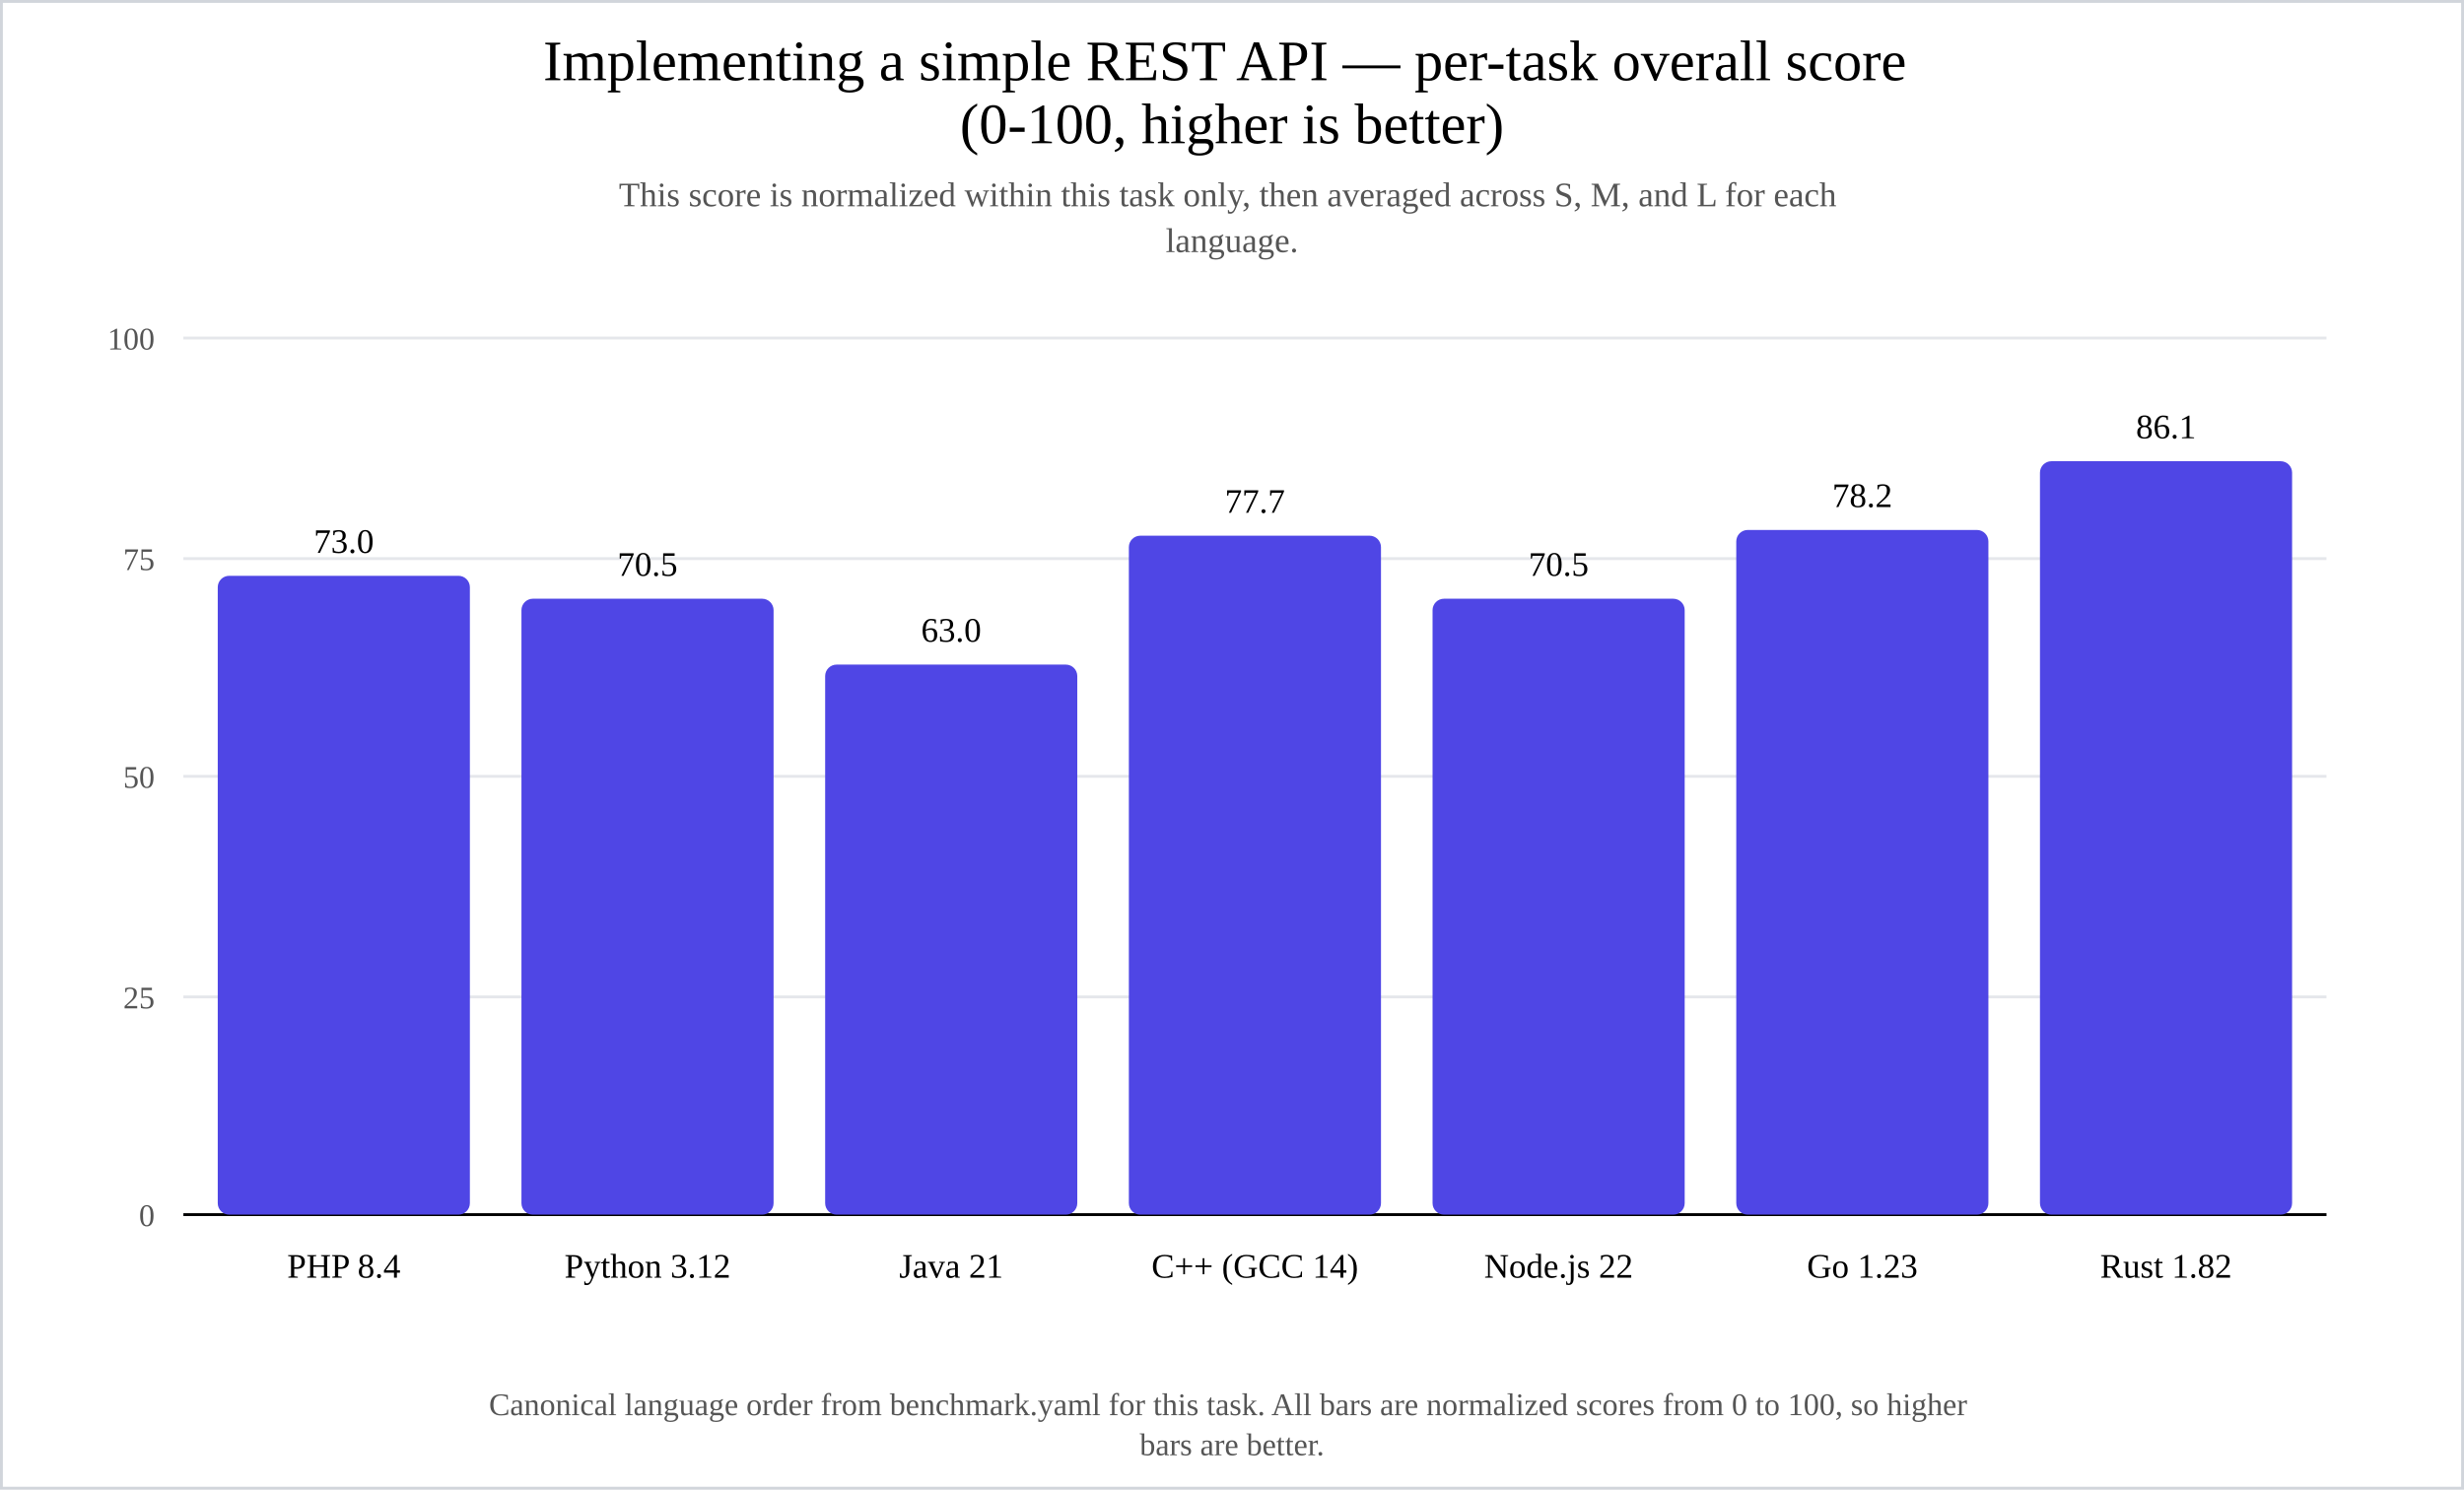
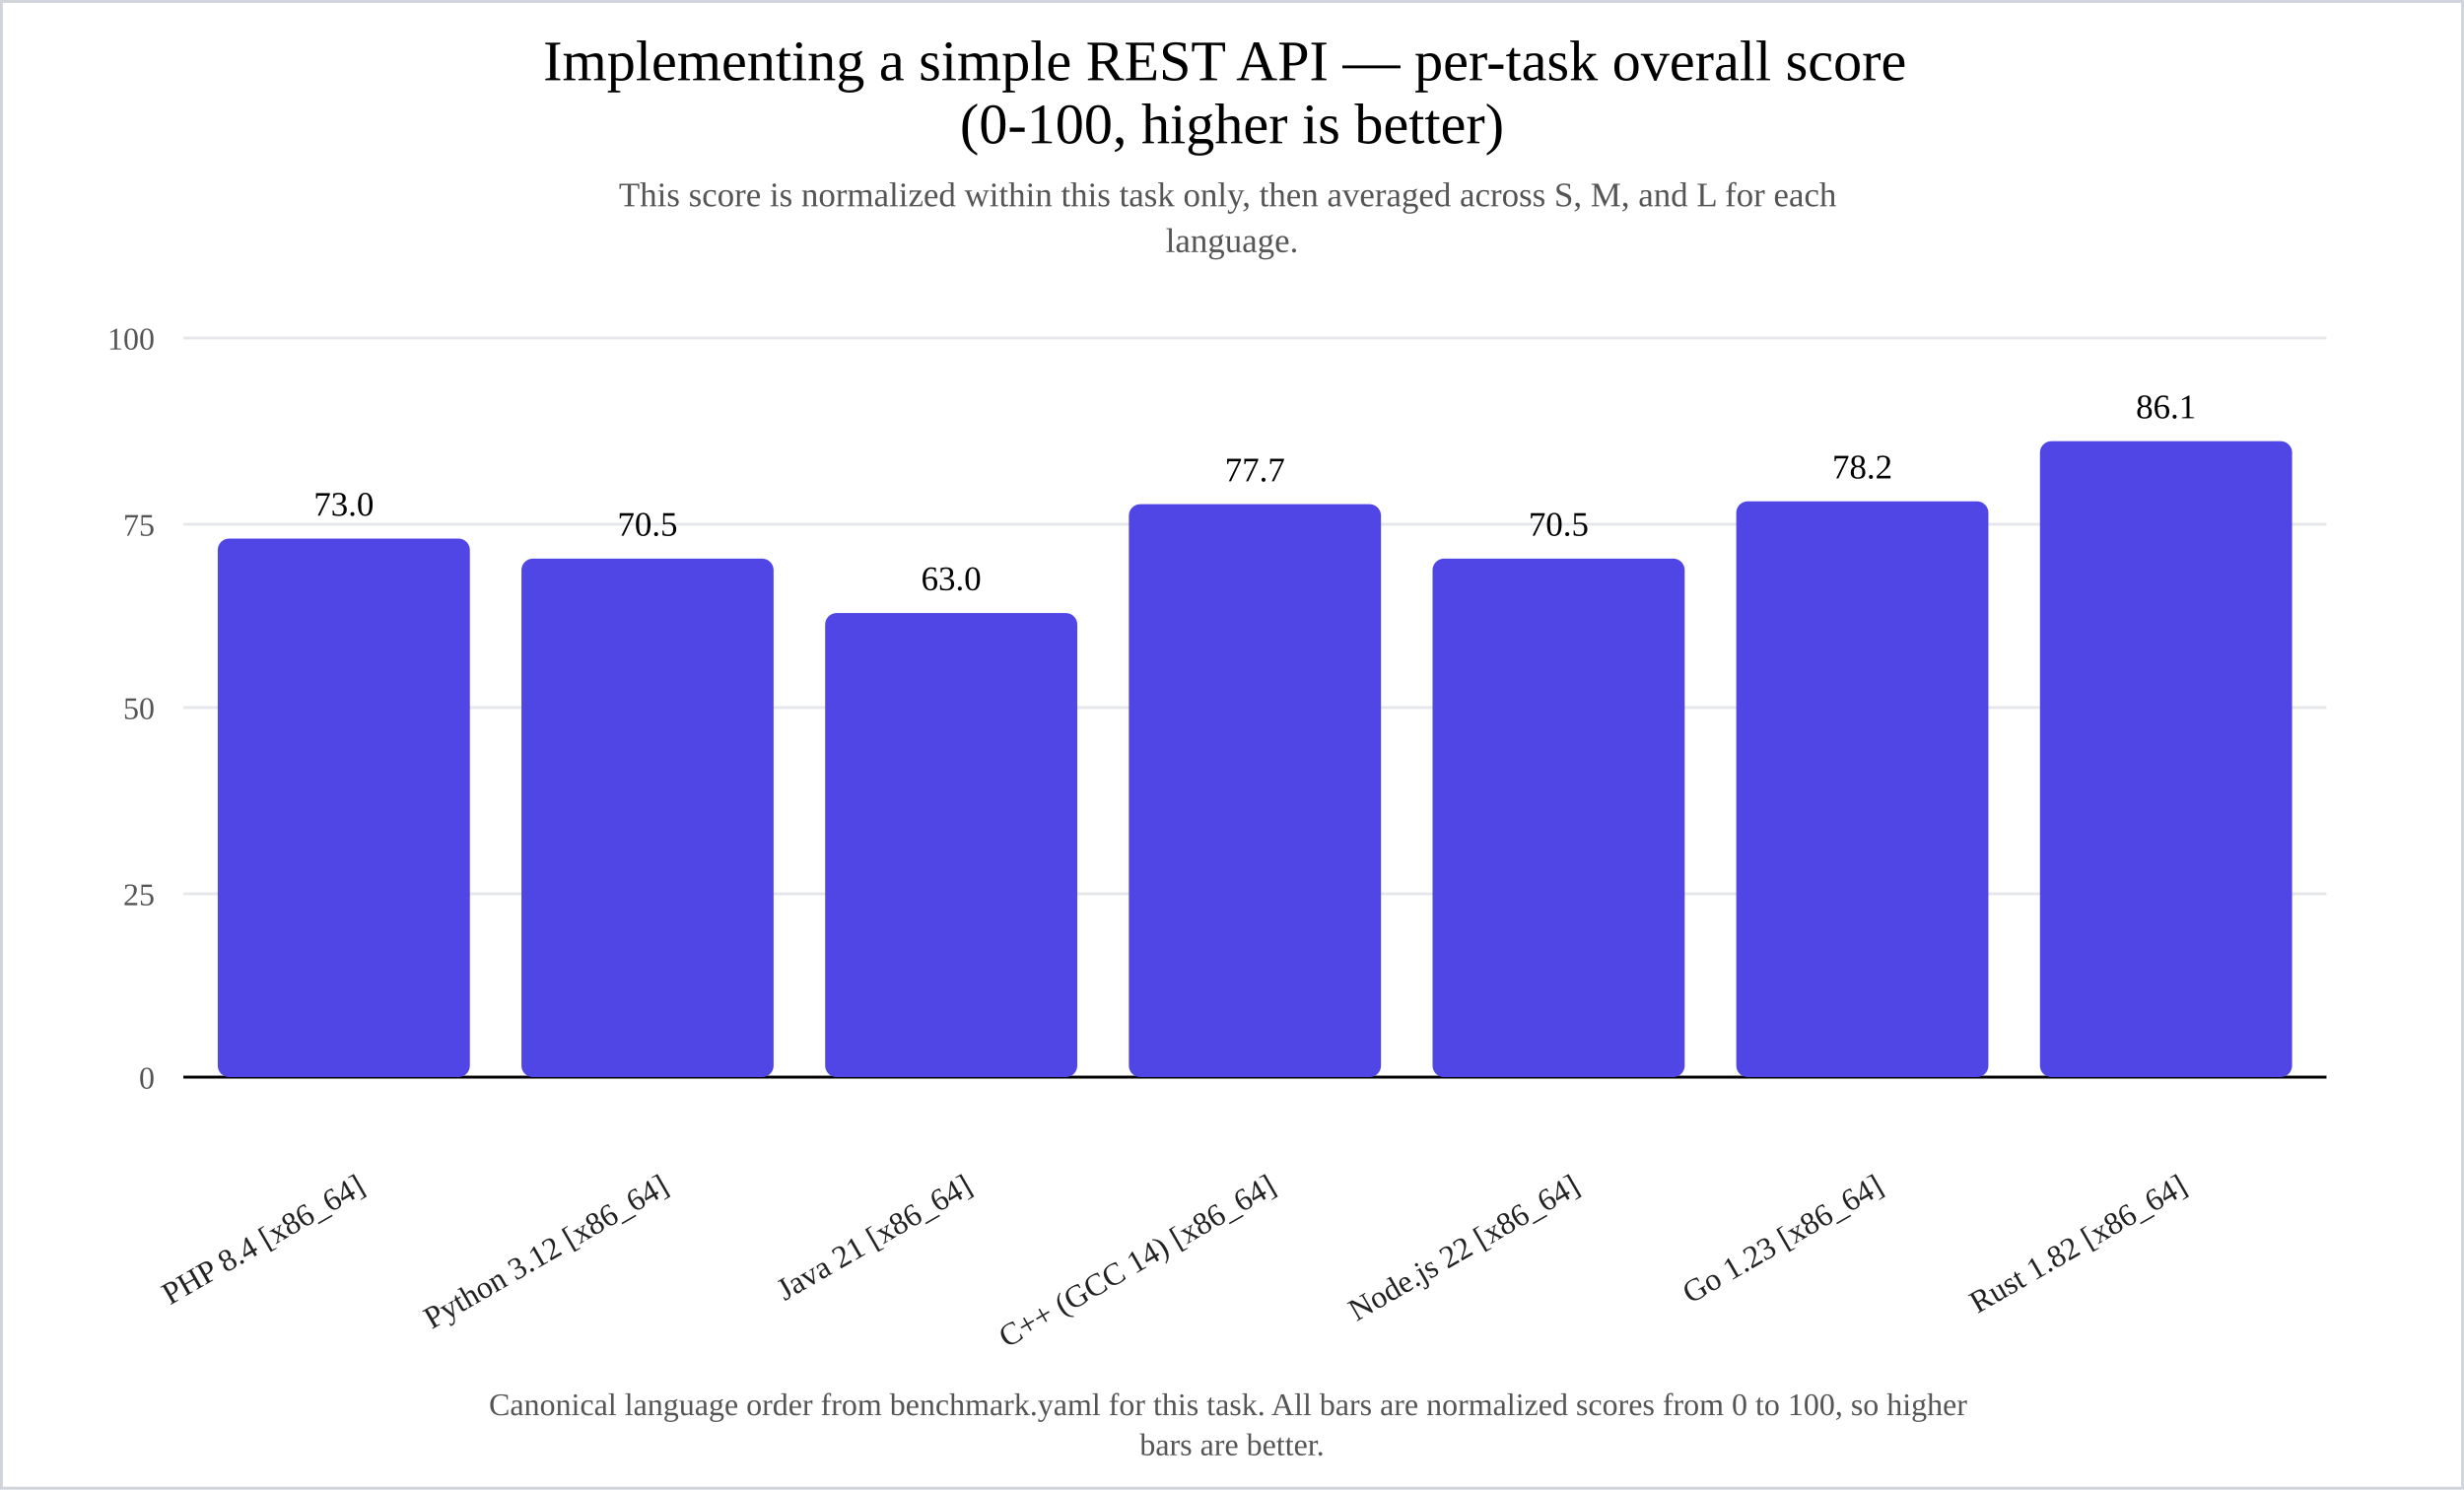
<svg xmlns="http://www.w3.org/2000/svg" width="860" height="520" viewBox="0 0 860 520">
  <rect x="0" y="0" width="860" height="520" fill="#ffffff" />
  <rect x="0.5" y="0.5" width="859" height="519" fill="none" stroke="#d1d5db" />
  <text x="430.0" y="28" text-anchor="middle" font-size="20" fill="#000">
    <tspan x="430.0" dy="0">Implementing a simple REST API — per-task overall score</tspan>
    <tspan x="430.0" dy="22">(0-100, higher is better)</tspan>
  </text>
  <text x="430.0" y="72" text-anchor="middle" font-size="12" fill="#555">
    <tspan x="430.0" dy="0">This score is normalized within this task only, then averaged across S, M, and L for each</tspan>
    <tspan x="430.0" dy="16">language.</tspan>
  </text>
-   <line x1="64" y1="424" x2="812" y2="424" stroke="#e5e7eb" stroke-width="1" />
-   <text x="54" y="428" text-anchor="end" font-size="11" fill="#555">0</text>
-   <line x1="64" y1="348" x2="812" y2="348" stroke="#e5e7eb" stroke-width="1" />
-   <text x="54" y="352" text-anchor="end" font-size="11" fill="#555">25</text>
-   <line x1="64" y1="271" x2="812" y2="271" stroke="#e5e7eb" stroke-width="1" />
-   <text x="54" y="275" text-anchor="end" font-size="11" fill="#555">50</text>
-   <line x1="64" y1="195" x2="812" y2="195" stroke="#e5e7eb" stroke-width="1" />
-   <text x="54" y="199" text-anchor="end" font-size="11" fill="#555">75</text>
+   <line x1="64" y1="376" x2="812" y2="376" stroke="#e5e7eb" stroke-width="1" />
+   <text x="54" y="380" text-anchor="end" font-size="11" fill="#555">0</text>
+   <line x1="64" y1="312" x2="812" y2="312" stroke="#e5e7eb" stroke-width="1" />
+   <text x="54" y="316" text-anchor="end" font-size="11" fill="#555">25</text>
+   <line x1="64" y1="247" x2="812" y2="247" stroke="#e5e7eb" stroke-width="1" />
+   <text x="54" y="251" text-anchor="end" font-size="11" fill="#555">50</text>
+   <line x1="64" y1="183" x2="812" y2="183" stroke="#e5e7eb" stroke-width="1" />
+   <text x="54" y="187" text-anchor="end" font-size="11" fill="#555">75</text>
  <line x1="64" y1="118" x2="812" y2="118" stroke="#e5e7eb" stroke-width="1" />
  <text x="54" y="122" text-anchor="end" font-size="11" fill="#555">100</text>
-   <line x1="64" y1="424" x2="812" y2="424" stroke="black" />
-   <rect x="76" y="201" width="88" height="223" rx="4" fill="#4f46e5" />
-   <text x="120.0" y="446" text-anchor="middle" font-size="12">PHP 8.4</text>
-   <text x="120.0" y="193" text-anchor="middle" font-size="12">73.0</text>
-   <rect x="182" y="209" width="88" height="215" rx="4" fill="#4f46e5" />
-   <text x="226.0" y="446" text-anchor="middle" font-size="12">Python 3.12</text>
-   <text x="226.0" y="201" text-anchor="middle" font-size="12">70.5</text>
-   <rect x="288" y="232" width="88" height="192" rx="4" fill="#4f46e5" />
-   <text x="332.0" y="446" text-anchor="middle" font-size="12">Java 21</text>
-   <text x="332.0" y="224" text-anchor="middle" font-size="12">63.0</text>
-   <rect x="394" y="187" width="88" height="237" rx="4" fill="#4f46e5" />
-   <text x="438.0" y="446" text-anchor="middle" font-size="12">C++ (GCC 14)</text>
-   <text x="438.0" y="179" text-anchor="middle" font-size="12">77.7</text>
-   <rect x="500" y="209" width="88" height="215" rx="4" fill="#4f46e5" />
-   <text x="544.0" y="446" text-anchor="middle" font-size="12">Node.js 22</text>
-   <text x="544.0" y="201" text-anchor="middle" font-size="12">70.5</text>
-   <rect x="606" y="185" width="88" height="239" rx="4" fill="#4f46e5" />
-   <text x="650.0" y="446" text-anchor="middle" font-size="12">Go 1.23</text>
-   <text x="650.0" y="177" text-anchor="middle" font-size="12">78.2</text>
-   <rect x="712" y="161" width="88" height="263" rx="4" fill="#4f46e5" />
-   <text x="756.0" y="446" text-anchor="middle" font-size="12">Rust 1.82</text>
-   <text x="756.0" y="153" text-anchor="middle" font-size="12">86.1</text>
+   <line x1="64" y1="376" x2="812" y2="376" stroke="black" />
+   <rect x="76" y="188" width="88" height="188" rx="4" fill="#4f46e5" />
+   <text x="128.0" y="416" transform="rotate(-30 128.0 416)" text-anchor="end" font-size="11" fill="#222">PHP 8.4 [x86_64]</text>
+   <text x="120.0" y="180" text-anchor="middle" font-size="12">73.0</text>
+   <rect x="182" y="195" width="88" height="181" rx="4" fill="#4f46e5" />
+   <text x="234.0" y="416" transform="rotate(-30 234.0 416)" text-anchor="end" font-size="11" fill="#222">Python 3.12 [x86_64]</text>
+   <text x="226.0" y="187" text-anchor="middle" font-size="12">70.5</text>
+   <rect x="288" y="214" width="88" height="162" rx="4" fill="#4f46e5" />
+   <text x="340.0" y="416" transform="rotate(-30 340.0 416)" text-anchor="end" font-size="11" fill="#222">Java 21 [x86_64]</text>
+   <text x="332.0" y="206" text-anchor="middle" font-size="12">63.0</text>
+   <rect x="394" y="176" width="88" height="200" rx="4" fill="#4f46e5" />
+   <text x="446.0" y="416" transform="rotate(-30 446.0 416)" text-anchor="end" font-size="11" fill="#222">C++ (GCC 14) [x86_64]</text>
+   <text x="438.0" y="168" text-anchor="middle" font-size="12">77.7</text>
+   <rect x="500" y="195" width="88" height="181" rx="4" fill="#4f46e5" />
+   <text x="552.0" y="416" transform="rotate(-30 552.0 416)" text-anchor="end" font-size="11" fill="#222">Node.js 22 [x86_64]</text>
+   <text x="544.0" y="187" text-anchor="middle" font-size="12">70.5</text>
+   <rect x="606" y="175" width="88" height="201" rx="4" fill="#4f46e5" />
+   <text x="658.0" y="416" transform="rotate(-30 658.0 416)" text-anchor="end" font-size="11" fill="#222">Go 1.23 [x86_64]</text>
+   <text x="650.0" y="167" text-anchor="middle" font-size="12">78.2</text>
+   <rect x="712" y="154" width="88" height="222" rx="4" fill="#4f46e5" />
+   <text x="764.0" y="416" transform="rotate(-30 764.0 416)" text-anchor="end" font-size="11" fill="#222">Rust 1.82 [x86_64]</text>
+   <text x="756.0" y="146" text-anchor="middle" font-size="12">86.1</text>
  <text x="430.0" y="494" text-anchor="middle" font-size="11" fill="#555">
    <tspan x="430.0" dy="0">Canonical language order from benchmark.yaml for this task. All bars are normalized scores from 0 to 100, so higher</tspan>
    <tspan x="430.0" dy="14">bars are better.</tspan>
  </text>
</svg>
